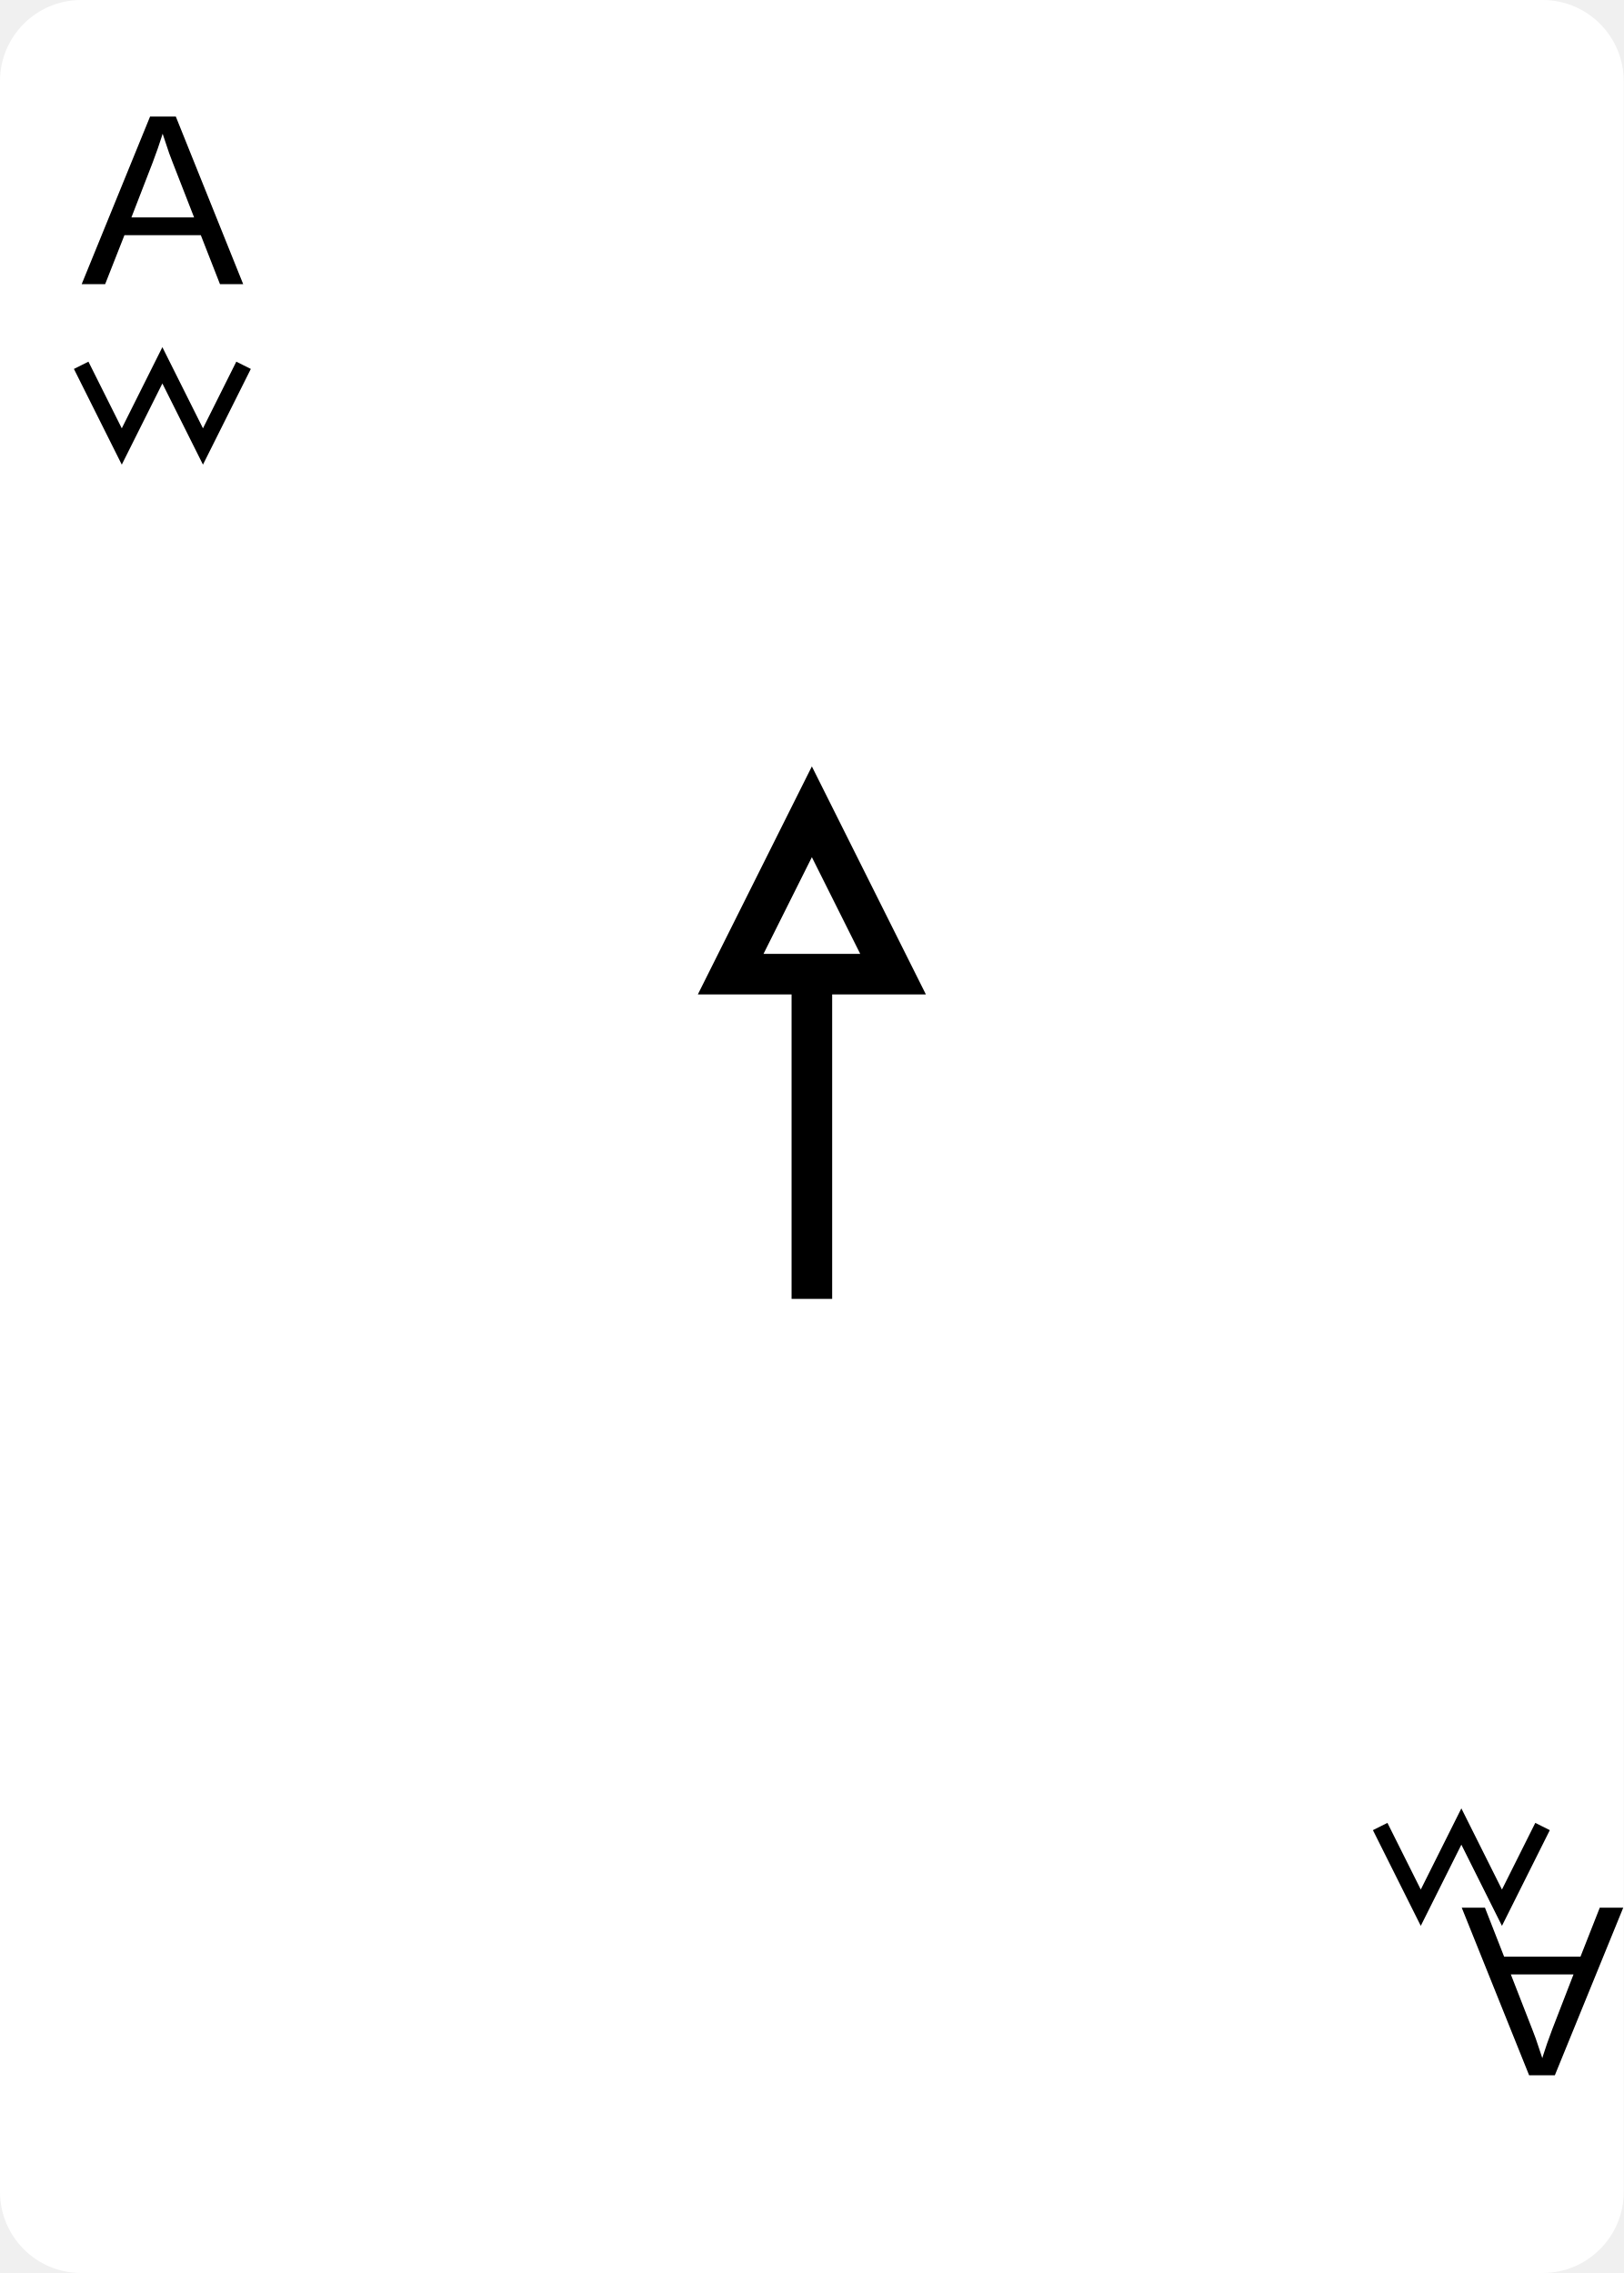
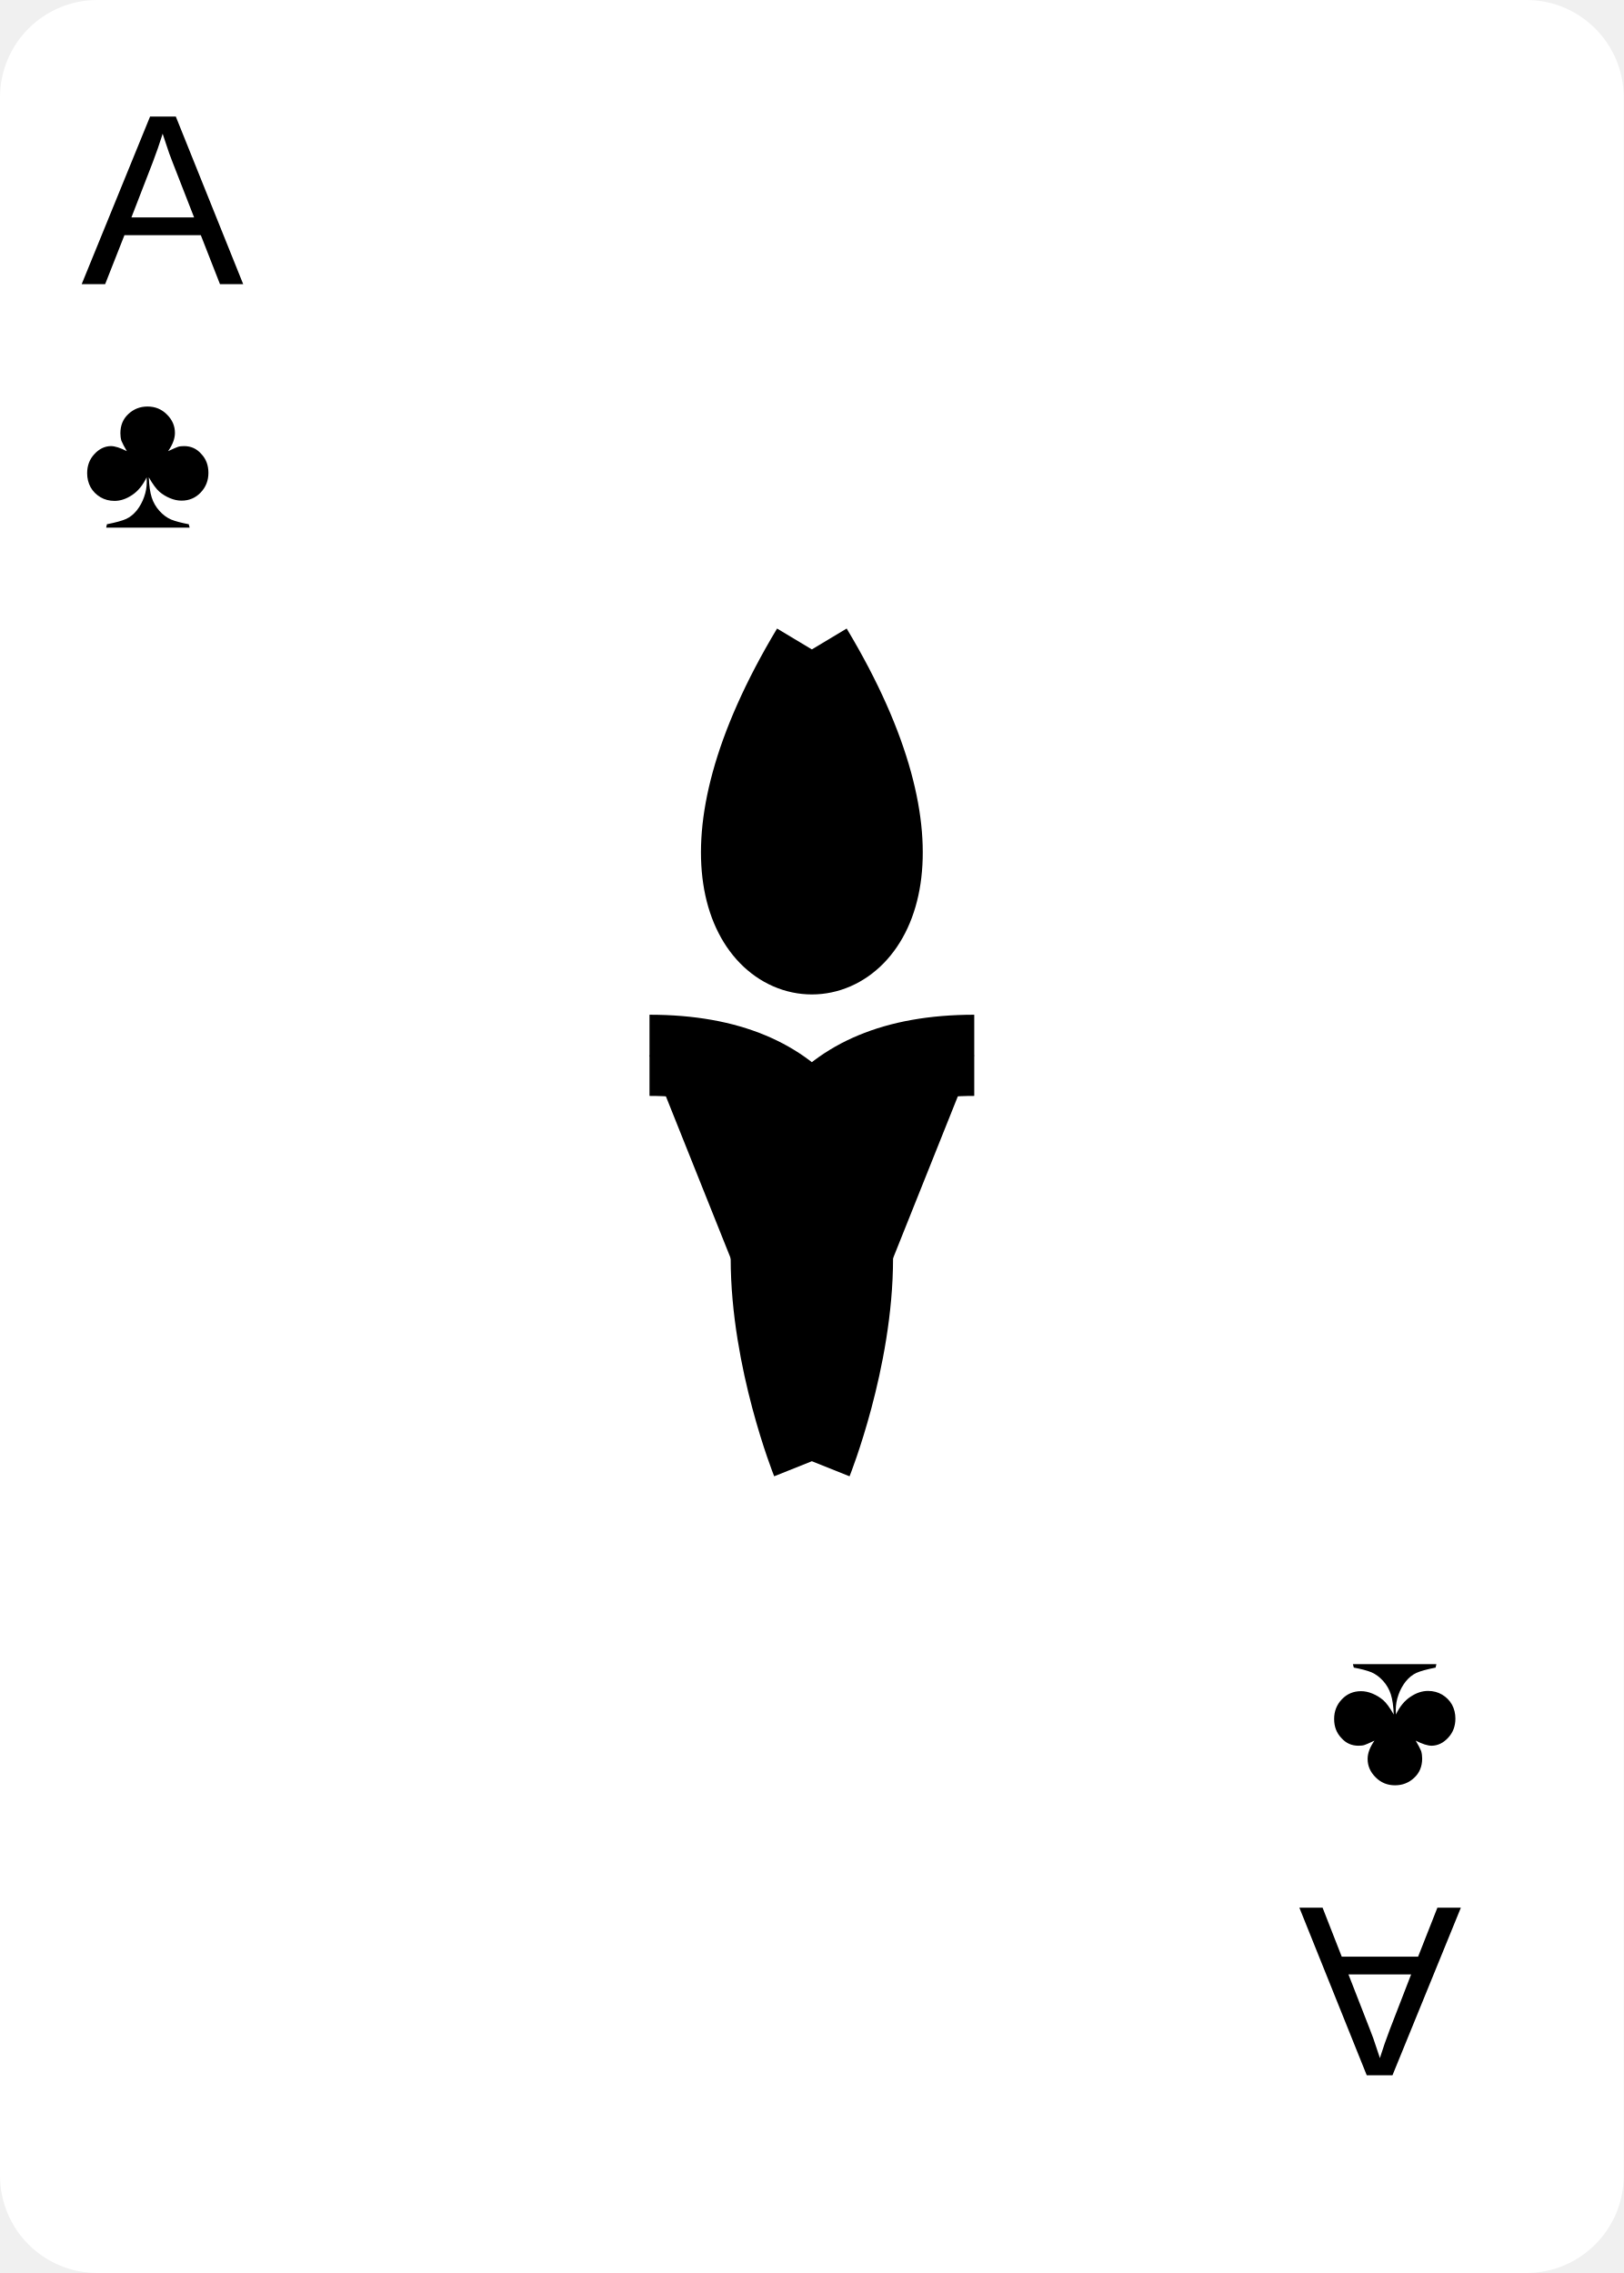
<svg xmlns="http://www.w3.org/2000/svg" viewBox="0 0 200 280">
-   <rect width="200" height="280" fill="#fff" rx="10" />
-   <path d="M20 20h160v240H20z" fill="none" />
+   <rect width="200" height="280" rx="12" fill="white" />
  <text x="10" y="35" font-family="Arial" font-size="30" fill="black">A</text>
-   <path d="M10 45 L15 55 L20 45 L25 55 L30 45" stroke="black" stroke-width="2" fill="none" />
-   <text x="170" y="265" font-family="Arial" font-size="30" fill="black" transform="rotate(180 185 250)">A</text>
-   <path d="M170 235 L175 225 L180 235 L185 225 L190 235" stroke="black" stroke-width="2" fill="none" transform="rotate(180 180 230)" />
-   <path d="M90 120 l10 -20 l10 20 h-20z M100 120v40" stroke="black" stroke-width="5" fill="none" />
+   <text x="10" y="65" font-family="Arial" font-size="25" fill="black">♣</text>
+   <path d="M100 80 C 70 130, 130 130, 100 80 M 80 130 C 120 130, 100 180, 100 180 M100 180 C100 180, 80 130, 120 130" stroke="black" stroke-width="10" fill="black" />
+   <text x="160" y="255" font-family="Arial" font-size="30" fill="black" transform="rotate(180 170 245)">A</text>
+   <text x="160" y="225" font-family="Arial" font-size="25" fill="black" transform="rotate(180 170 215)">♣</text>
</svg>
